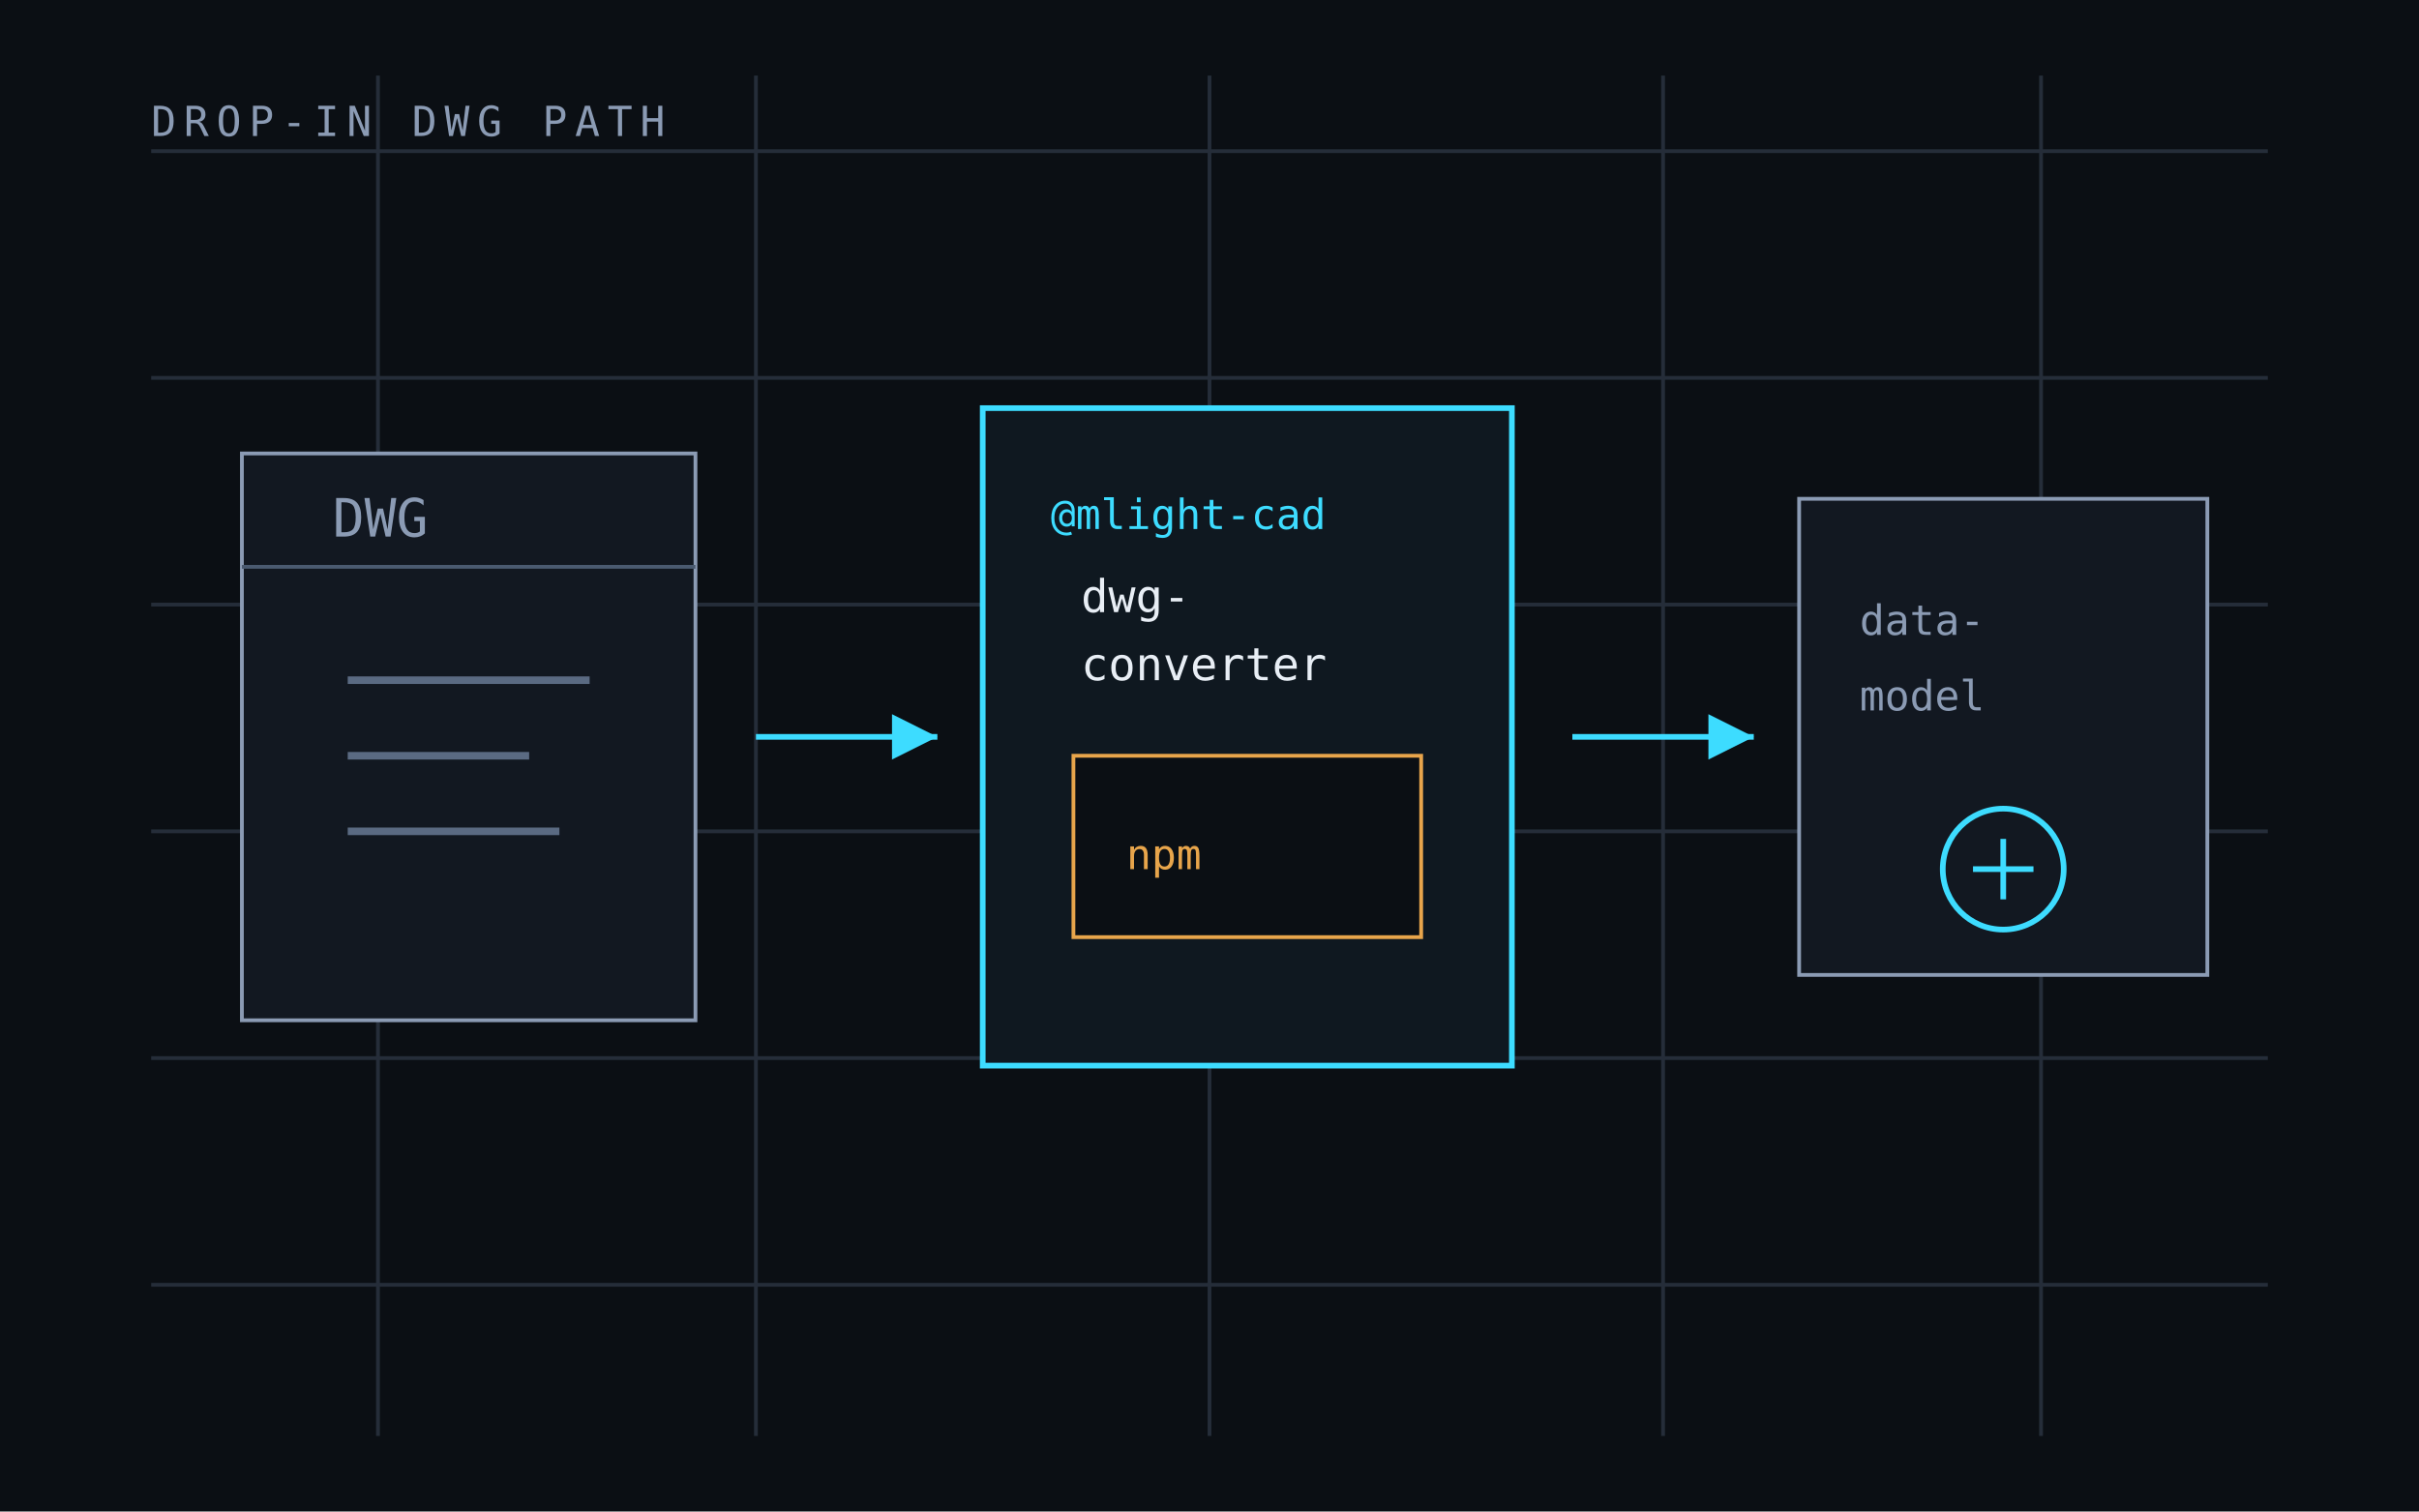
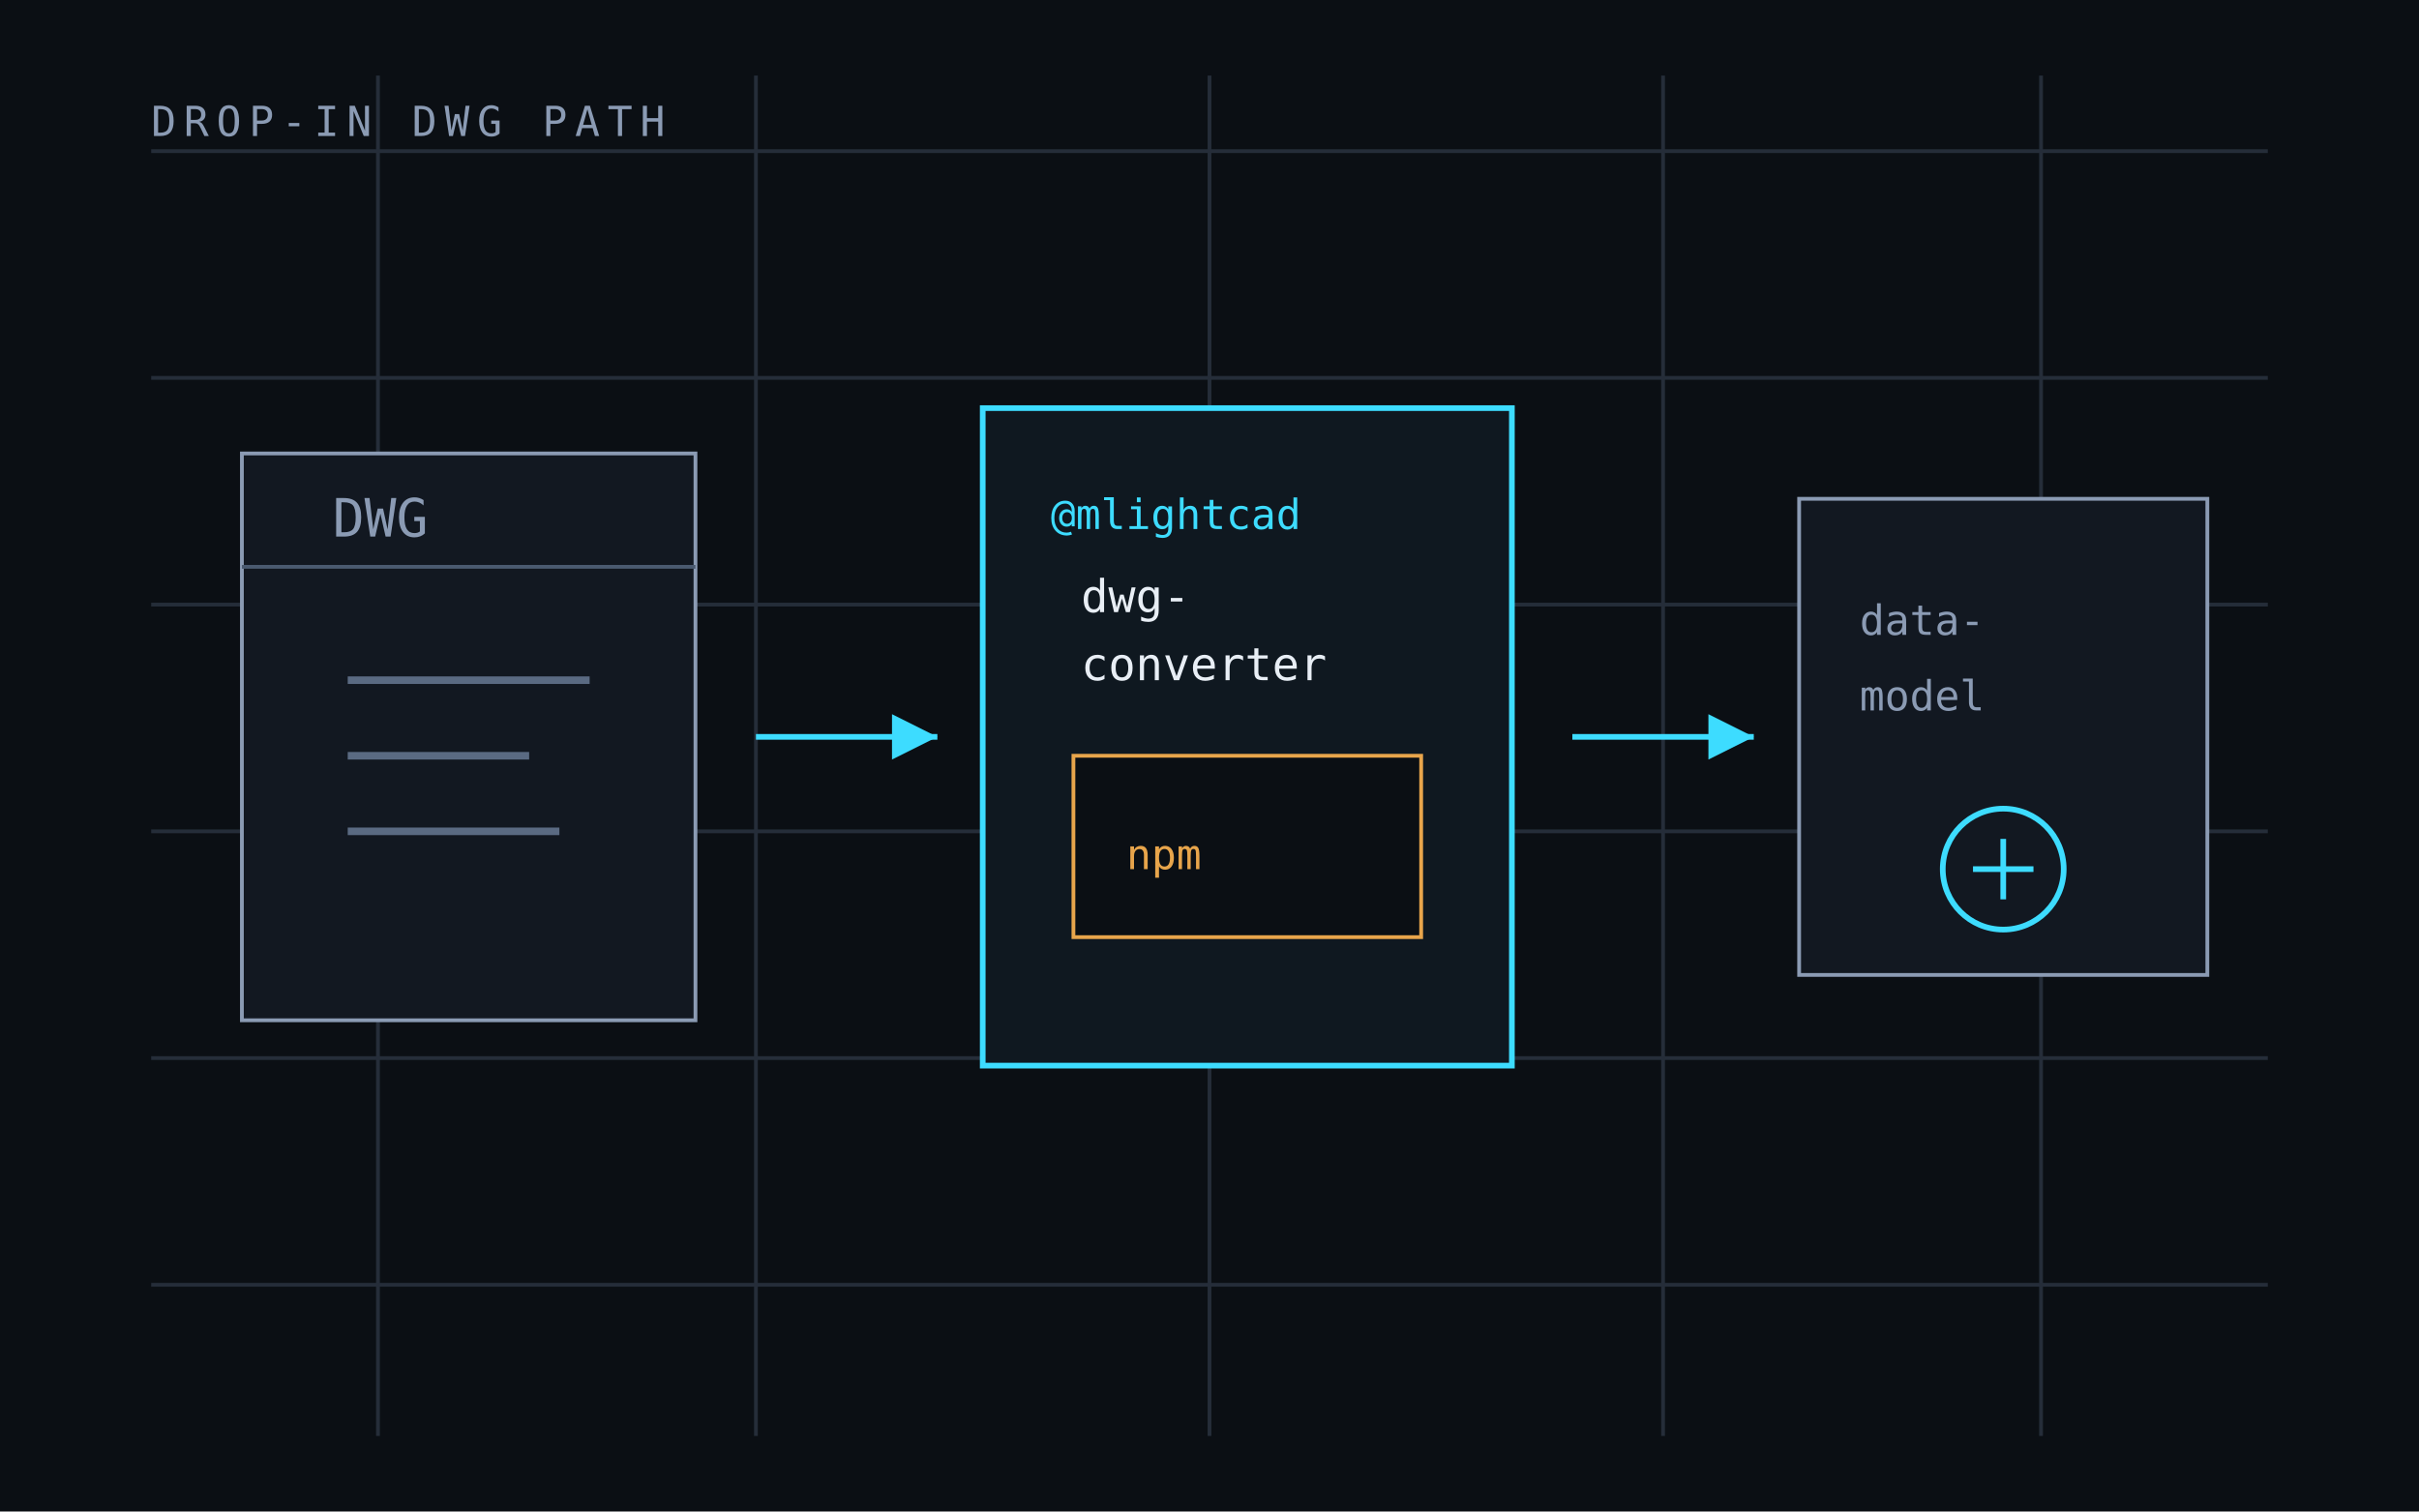
<svg xmlns="http://www.w3.org/2000/svg" viewBox="0 0 640 400" fill="none">
  <rect width="640" height="400" fill="#0B0F14" />
  <g stroke="#4A5A70" stroke-width="1" opacity="0.4">
    <path d="M40 40h560M40 100h560M40 160h560M40 220h560M40 280h560M40 340h560" />
    <path d="M100 20v360M200 20v360M320 20v360M440 20v360M540 20v360" />
  </g>
  <rect x="64" y="120" width="120" height="150" stroke="#8B9BB4" fill="#121821" />
  <path d="M64 150h120" stroke="#4A5A70" />
  <text x="88" y="142" fill="#8B9BB4" font-family="monospace" font-size="14">DWG</text>
  <path d="M92 180h64M92 200h48M92 220h56" stroke="#5A6A82" stroke-width="2" />
  <path d="M200 195h48" stroke="#3DDCFF" stroke-width="1.5" />
  <polygon points="248,195 236,189 236,201" fill="#3DDCFF" />
  <rect x="260" y="108" width="140" height="174" stroke="#3DDCFF" stroke-width="1.5" fill="#0F1820" />
-   <text x="278" y="140" fill="#3DDCFF" font-family="monospace" font-size="11">@mlight-cad</text>
+   <text x="278" y="140" fill="#3DDCFF" font-family="monospace" font-size="11">@mlightcad</text>
  <text x="286" y="162" fill="#E8EEF5" font-family="monospace" font-size="12">dwg-</text>
  <text x="286" y="180" fill="#E8EEF5" font-family="monospace" font-size="12">converter</text>
  <rect x="284" y="200" width="92" height="48" stroke="#E8A54B" stroke-width="1" fill="#0B0F14" />
  <text x="298" y="230" fill="#E8A54B" font-family="monospace" font-size="11">npm</text>
  <path d="M416 195h48" stroke="#3DDCFF" stroke-width="1.5" />
  <polygon points="464,195 452,189 452,201" fill="#3DDCFF" />
  <rect x="476" y="132" width="108" height="126" stroke="#8B9BB4" fill="#121821" />
  <text x="492" y="168" fill="#8B9BB4" font-family="monospace" font-size="11">data-</text>
  <text x="492" y="188" fill="#8B9BB4" font-family="monospace" font-size="11">model</text>
  <circle cx="530" cy="230" r="16" stroke="#3DDCFF" stroke-width="1.5" />
  <path d="M522 230h16M530 222v16" stroke="#3DDCFF" stroke-width="1.5" />
  <text x="40" y="36" fill="#8B9BB4" font-family="monospace" font-size="11" letter-spacing="2">DROP-IN DWG PATH</text>
</svg>
